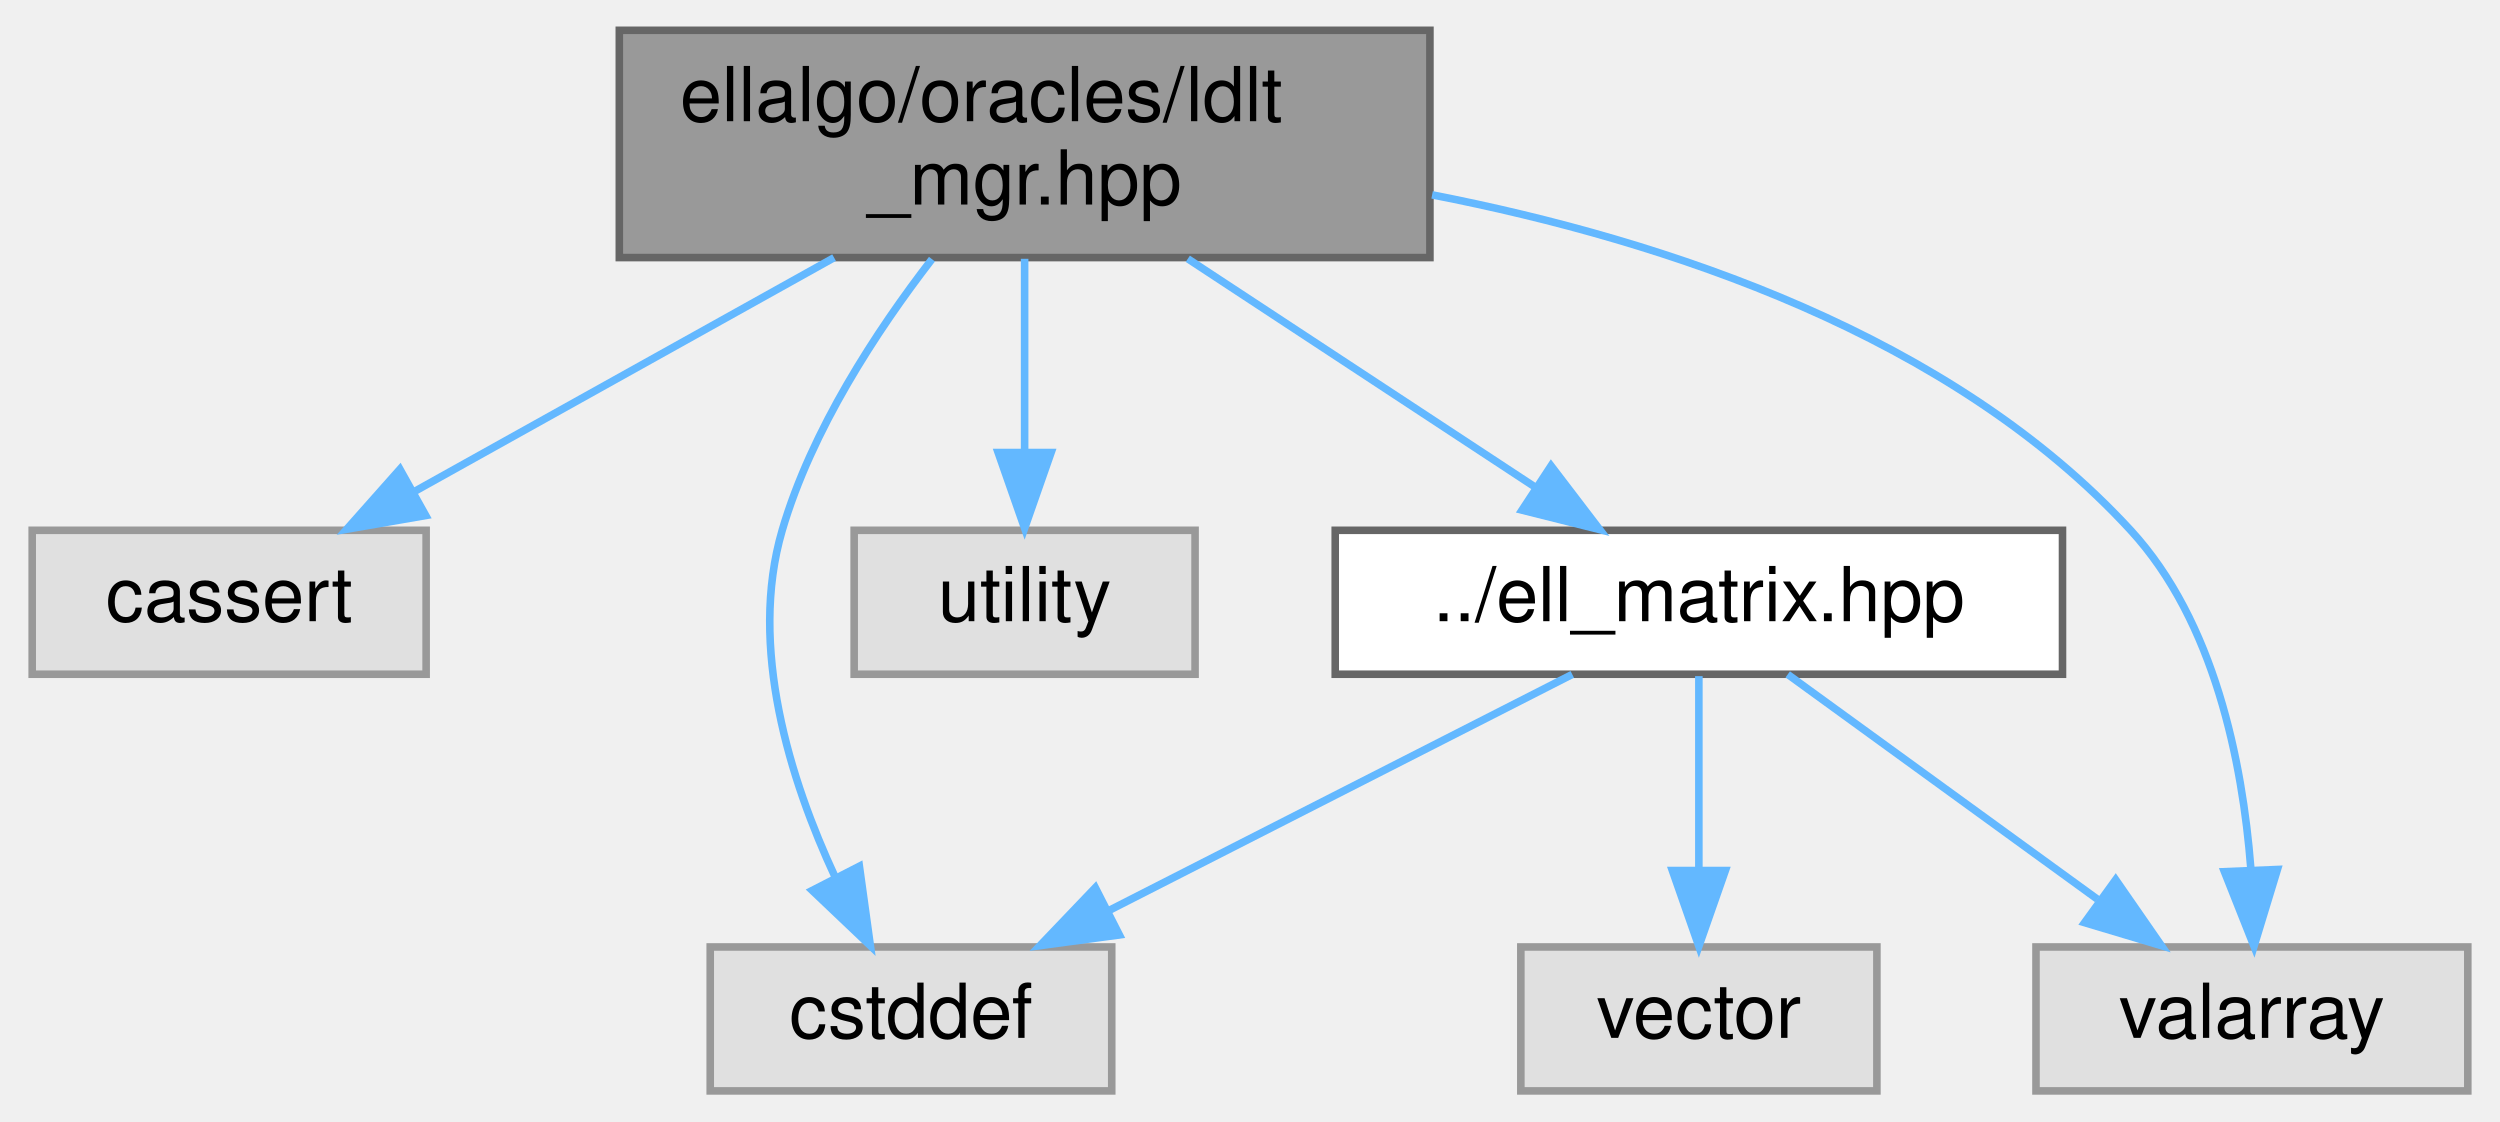
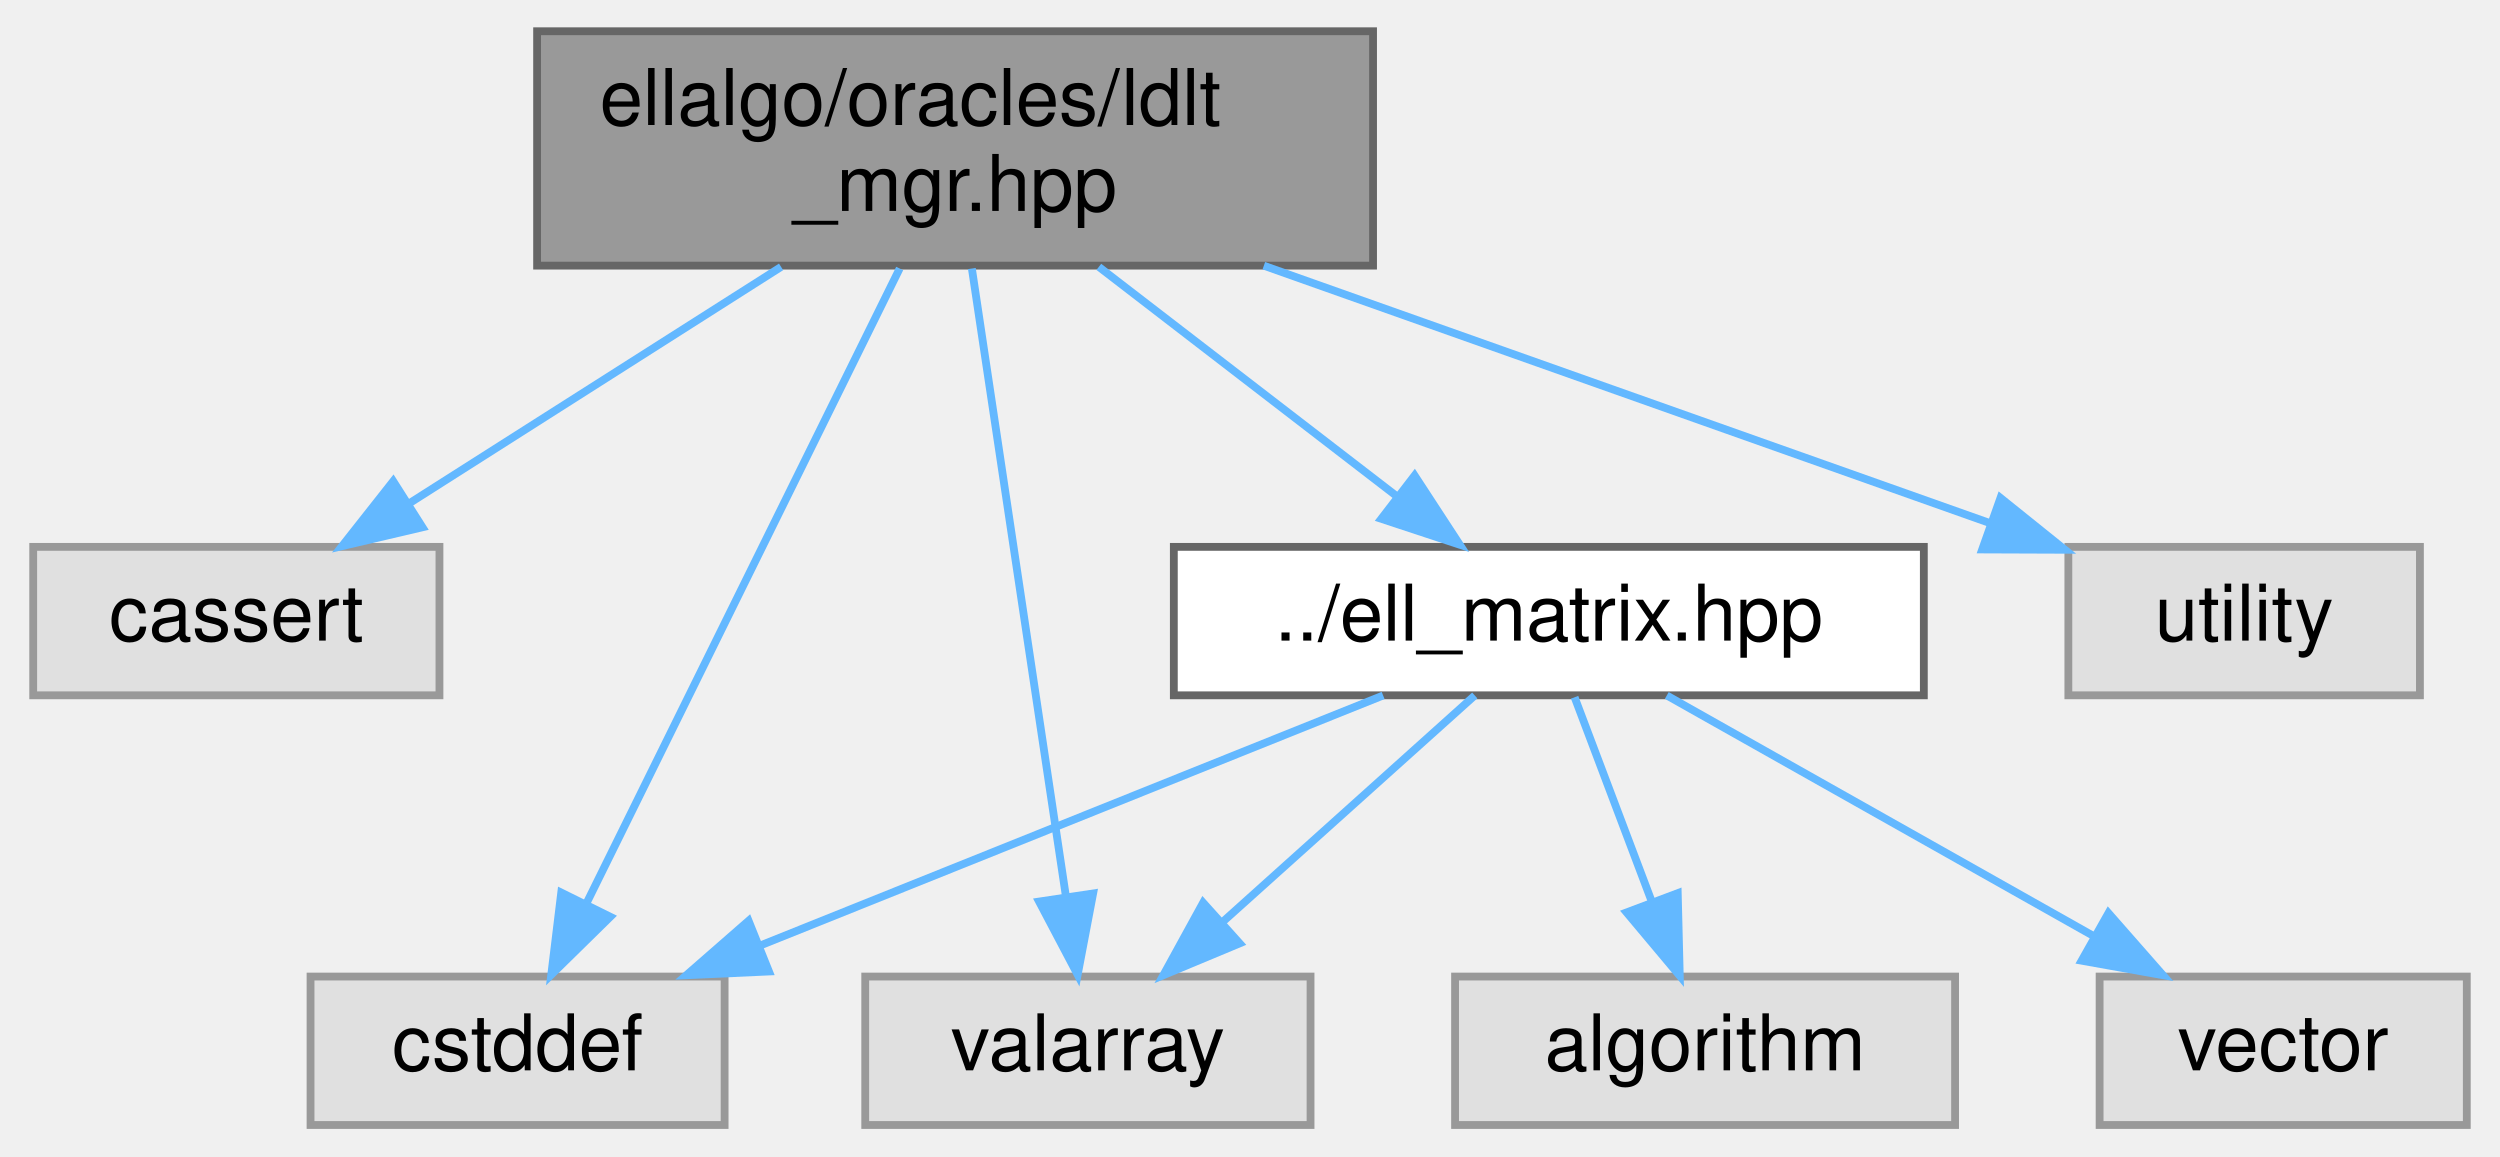
- <svg xmlns="http://www.w3.org/2000/svg" xmlns:xlink="http://www.w3.org/1999/xlink" width="330pt" height="148pt" viewBox="0.00 0.00 329.50 148.00">
+ <svg xmlns="http://www.w3.org/2000/svg" xmlns:xlink="http://www.w3.org/1999/xlink" width="320pt" height="148pt" viewBox="0.00 0.00 319.50 148.00">
  <g id="graph0" class="graph" transform="scale(1 1) rotate(0) translate(4 144)">
    <g id="Node000001" class="node">
      <g id="a_Node000001">
        <a xlink:title="LDL^T factorization manager for symmetric matrices.">
-           <polygon fill="#999999" stroke="#666666" points="184.5,-140 77.5,-140 77.5,-110 184.5,-110 184.5,-140" />
-           <text text-anchor="start" x="85.5" y="-128" font-family="Helvetica,sans-Serif" font-size="10.00">ellalgo/oracles/ldlt</text>
-           <text text-anchor="middle" x="131" y="-117" font-family="Helvetica,sans-Serif" font-size="10.00">_mgr.hpp</text>
+           <polygon fill="#999999" stroke="#666666" points="171.5,-140 64.5,-140 64.5,-110 171.5,-110 171.5,-140" />
+           <text text-anchor="start" x="72.5" y="-128" font-family="Helvetica,sans-Serif" font-size="10.00">ellalgo/oracles/ldlt</text>
+           <text text-anchor="middle" x="118" y="-117" font-family="Helvetica,sans-Serif" font-size="10.00">_mgr.hpp</text>
        </a>
      </g>
    </g>
    <g id="Node000002" class="node">
      <g id="a_Node000002">
        <a xlink:title=" ">
          <polygon fill="#e0e0e0" stroke="#999999" points="52,-74 0,-74 0,-55 52,-55 52,-74" />
          <text text-anchor="middle" x="26" y="-62" font-family="Helvetica,sans-Serif" font-size="10.00">cassert</text>
        </a>
      </g>
    </g>
    <g id="edge1_Node000001_Node000002" class="edge">
      <g id="a_edge1_Node000001_Node000002">
        <a xlink:title=" ">
-           <path fill="none" stroke="#63b8ff" d="M105.85,-109.99C89.11,-100.66 67.23,-88.47 50.61,-79.21" />
-           <polygon fill="#63b8ff" stroke="#63b8ff" points="51.95,-75.95 41.51,-74.14 48.54,-82.06 51.95,-75.95" />
+           <path fill="none" stroke="#63b8ff" d="M95.73,-109.84C81.33,-100.68 62.67,-88.82 48.27,-79.66" />
+           <polygon fill="#63b8ff" stroke="#63b8ff" points="49.83,-76.51 39.52,-74.09 46.08,-82.41 49.83,-76.51" />
        </a>
      </g>
    </g>
    <g id="Node000003" class="node">
      <g id="a_Node000003">
        <a xlink:title=" ">
-           <polygon fill="#e0e0e0" stroke="#999999" points="142.5,-19 89.5,-19 89.5,0 142.5,0 142.5,-19" />
-           <text text-anchor="middle" x="116" y="-7" font-family="Helvetica,sans-Serif" font-size="10.00">cstddef</text>
+           <polygon fill="#e0e0e0" stroke="#999999" points="88.5,-19 35.5,-19 35.5,0 88.5,0 88.5,-19" />
+           <text text-anchor="middle" x="62" y="-7" font-family="Helvetica,sans-Serif" font-size="10.00">cstddef</text>
        </a>
      </g>
    </g>
    <g id="edge2_Node000001_Node000003" class="edge">
      <g id="a_edge2_Node000001_Node000003">
        <a xlink:title=" ">
-           <path fill="none" stroke="#63b8ff" d="M118.77,-109.79C111.46,-100.33 102.88,-87.25 99,-74 94.5,-58.62 100.05,-41 105.99,-28.23" />
-           <polygon fill="#63b8ff" stroke="#63b8ff" points="109.19,-29.66 110.64,-19.16 102.96,-26.46 109.19,-29.66" />
+           <path fill="none" stroke="#63b8ff" d="M110.91,-109.63C100.7,-88.93 81.87,-50.78 70.79,-28.32" />
+           <polygon fill="#63b8ff" stroke="#63b8ff" points="73.87,-26.65 66.31,-19.23 67.59,-29.75 73.87,-26.65" />
        </a>
      </g>
    </g>
    <g id="Node000004" class="node">
      <g id="a_Node000004">
        <a xlink:title=" ">
-           <polygon fill="#e0e0e0" stroke="#999999" points="153.5,-74 108.5,-74 108.5,-55 153.5,-55 153.5,-74" />
-           <text text-anchor="middle" x="131" y="-62" font-family="Helvetica,sans-Serif" font-size="10.00">utility</text>
+           <polygon fill="#e0e0e0" stroke="#999999" points="305.5,-74 260.5,-74 260.5,-55 305.5,-55 305.5,-74" />
+           <text text-anchor="middle" x="283" y="-62" font-family="Helvetica,sans-Serif" font-size="10.00">utility</text>
        </a>
      </g>
    </g>
    <g id="edge3_Node000001_Node000004" class="edge">
      <g id="a_edge3_Node000001_Node000004">
        <a xlink:title=" ">
-           <path fill="none" stroke="#63b8ff" d="M131,-109.84C131,-102.21 131,-92.7 131,-84.45" />
-           <polygon fill="#63b8ff" stroke="#63b8ff" points="134.5,-84.27 131,-74.27 127.5,-84.27 134.5,-84.27" />
+           <path fill="none" stroke="#63b8ff" d="M157.52,-109.99C185.93,-99.92 223.76,-86.5 250.44,-77.05" />
+           <polygon fill="#63b8ff" stroke="#63b8ff" points="251.81,-80.27 260.07,-73.63 249.47,-73.67 251.81,-80.27" />
        </a>
      </g>
    </g>
    <g id="Node000005" class="node">
      <g id="a_Node000005">
        <a xlink:title=" ">
-           <polygon fill="#e0e0e0" stroke="#999999" points="321.5,-19 264.5,-19 264.5,0 321.5,0 321.5,-19" />
-           <text text-anchor="middle" x="293" y="-7" font-family="Helvetica,sans-Serif" font-size="10.00">valarray</text>
+           <polygon fill="#e0e0e0" stroke="#999999" points="163.5,-19 106.5,-19 106.5,0 163.5,0 163.5,-19" />
+           <text text-anchor="middle" x="135" y="-7" font-family="Helvetica,sans-Serif" font-size="10.00">valarray</text>
        </a>
      </g>
    </g>
    <g id="edge4_Node000001_Node000005" class="edge">
      <g id="a_edge4_Node000001_Node000005">
        <a xlink:title=" ">
-           <path fill="none" stroke="#63b8ff" d="M184.79,-118.28C215.85,-112.22 253.33,-99.73 277,-74 288.07,-61.97 291.75,-43.43 292.85,-29.48" />
-           <polygon fill="#63b8ff" stroke="#63b8ff" points="296.37,-29.23 293.28,-19.09 289.37,-28.94 296.37,-29.23" />
+           <path fill="none" stroke="#63b8ff" d="M120.15,-109.63C123.21,-89.21 128.81,-51.81 132.19,-29.24" />
+           <polygon fill="#63b8ff" stroke="#63b8ff" points="135.67,-29.64 133.69,-19.23 128.75,-28.6 135.67,-29.64" />
        </a>
      </g>
    </g>
    <g id="Node000006" class="node">
      <g id="a_Node000006">
        <a xlink:href="ell__matrix_8hpp.html" target="_top" xlink:title="Square matrix with flat storage and strided views.">
-           <polygon fill="white" stroke="#666666" points="268,-74 172,-74 172,-55 268,-55 268,-74" />
-           <text text-anchor="middle" x="220" y="-62" font-family="Helvetica,sans-Serif" font-size="10.00">../ell_matrix.hpp</text>
+           <polygon fill="white" stroke="#666666" points="242,-74 146,-74 146,-55 242,-55 242,-74" />
+           <text text-anchor="middle" x="194" y="-62" font-family="Helvetica,sans-Serif" font-size="10.00">../ell_matrix.hpp</text>
        </a>
      </g>
    </g>
    <g id="edge5_Node000001_Node000006" class="edge">
      <g id="a_edge5_Node000001_Node000006">
        <a xlink:title=" ">
-           <path fill="none" stroke="#63b8ff" d="M152.54,-109.84C166.47,-100.68 184.53,-88.82 198.45,-79.66" />
-           <polygon fill="#63b8ff" stroke="#63b8ff" points="200.49,-82.51 206.92,-74.09 196.65,-76.66 200.49,-82.51" />
+           <path fill="none" stroke="#63b8ff" d="M136.4,-109.84C147.88,-101 162.65,-89.63 174.36,-80.62" />
+           <polygon fill="#63b8ff" stroke="#63b8ff" points="176.82,-83.14 182.61,-74.27 172.55,-77.59 176.82,-83.14" />
        </a>
      </g>
    </g>
-     <g id="edge6_Node000006_Node000003" class="edge">
-       <g id="a_edge6_Node000006_Node000003">
+     <g id="edge7_Node000006_Node000003" class="edge">
+       <g id="a_edge7_Node000006_Node000003">
        <a xlink:title=" ">
-           <path fill="none" stroke="#63b8ff" d="M203.29,-54.98C186.79,-46.57 161.3,-33.59 142.12,-23.81" />
-           <polygon fill="#63b8ff" stroke="#63b8ff" points="143.51,-20.59 133.01,-19.17 140.33,-26.83 143.51,-20.59" />
+           <path fill="none" stroke="#63b8ff" d="M172.79,-54.98C151.27,-46.34 117.72,-32.87 93.17,-23.02" />
+           <polygon fill="#63b8ff" stroke="#63b8ff" points="94.18,-19.65 83.59,-19.17 91.57,-26.14 94.18,-19.65" />
        </a>
      </g>
    </g>
-     <g id="edge7_Node000006_Node000005" class="edge">
-       <g id="a_edge7_Node000006_Node000005">
+     <g id="edge8_Node000006_Node000005" class="edge">
+       <g id="a_edge8_Node000006_Node000005">
        <a xlink:title=" ">
-           <path fill="none" stroke="#63b8ff" d="M231.73,-54.98C242.73,-47 259.42,-34.88 272.6,-25.31" />
-           <polygon fill="#63b8ff" stroke="#63b8ff" points="275.02,-27.88 281.06,-19.17 270.91,-22.21 275.02,-27.88" />
+           <path fill="none" stroke="#63b8ff" d="M184.52,-54.98C175.8,-47.15 162.66,-35.34 152.1,-25.86" />
+           <polygon fill="#63b8ff" stroke="#63b8ff" points="154.43,-23.25 144.65,-19.17 149.75,-28.46 154.43,-23.25" />
        </a>
      </g>
    </g>
    <g id="Node000007" class="node">
      <g id="a_Node000007">
        <a xlink:title=" ">
-           <polygon fill="#e0e0e0" stroke="#999999" points="243.5,-19 196.5,-19 196.5,0 243.5,0 243.5,-19" />
-           <text text-anchor="middle" x="220" y="-7" font-family="Helvetica,sans-Serif" font-size="10.00">vector</text>
+           <polygon fill="#e0e0e0" stroke="#999999" points="246,-19 182,-19 182,0 246,0 246,-19" />
+           <text text-anchor="middle" x="214" y="-7" font-family="Helvetica,sans-Serif" font-size="10.00">algorithm</text>
        </a>
      </g>
    </g>
-     <g id="edge8_Node000006_Node000007" class="edge">
-       <g id="a_edge8_Node000006_Node000007">
+     <g id="edge6_Node000006_Node000007" class="edge">
+       <g id="a_edge6_Node000006_Node000007">
        <a xlink:title=" ">
-           <path fill="none" stroke="#63b8ff" d="M220,-54.75C220,-47.8 220,-37.85 220,-29.13" />
-           <polygon fill="#63b8ff" stroke="#63b8ff" points="223.5,-29.09 220,-19.09 216.5,-29.09 223.5,-29.09" />
+           <path fill="none" stroke="#63b8ff" d="M197.3,-54.75C199.98,-47.65 203.85,-37.4 207.19,-28.56" />
+           <polygon fill="#63b8ff" stroke="#63b8ff" points="210.5,-29.68 210.76,-19.09 203.95,-27.21 210.5,-29.68" />
+         </a>
+       </g>
+     </g>
+     <g id="Node000008" class="node">
+       <g id="a_Node000008">
+         <a xlink:title=" ">
+           <polygon fill="#e0e0e0" stroke="#999999" points="311.5,-19 264.5,-19 264.5,0 311.5,0 311.5,-19" />
+           <text text-anchor="middle" x="288" y="-7" font-family="Helvetica,sans-Serif" font-size="10.00">vector</text>
+         </a>
+       </g>
+     </g>
+     <g id="edge9_Node000006_Node000008" class="edge">
+       <g id="a_edge9_Node000006_Node000008">
+         <a xlink:title=" ">
+           <path fill="none" stroke="#63b8ff" d="M209.1,-54.98C223.82,-46.69 246.42,-33.94 263.67,-24.22" />
+           <polygon fill="#63b8ff" stroke="#63b8ff" points="265.63,-27.13 272.62,-19.17 262.19,-21.03 265.63,-27.13" />
        </a>
      </g>
    </g>
  </g>
</svg>
